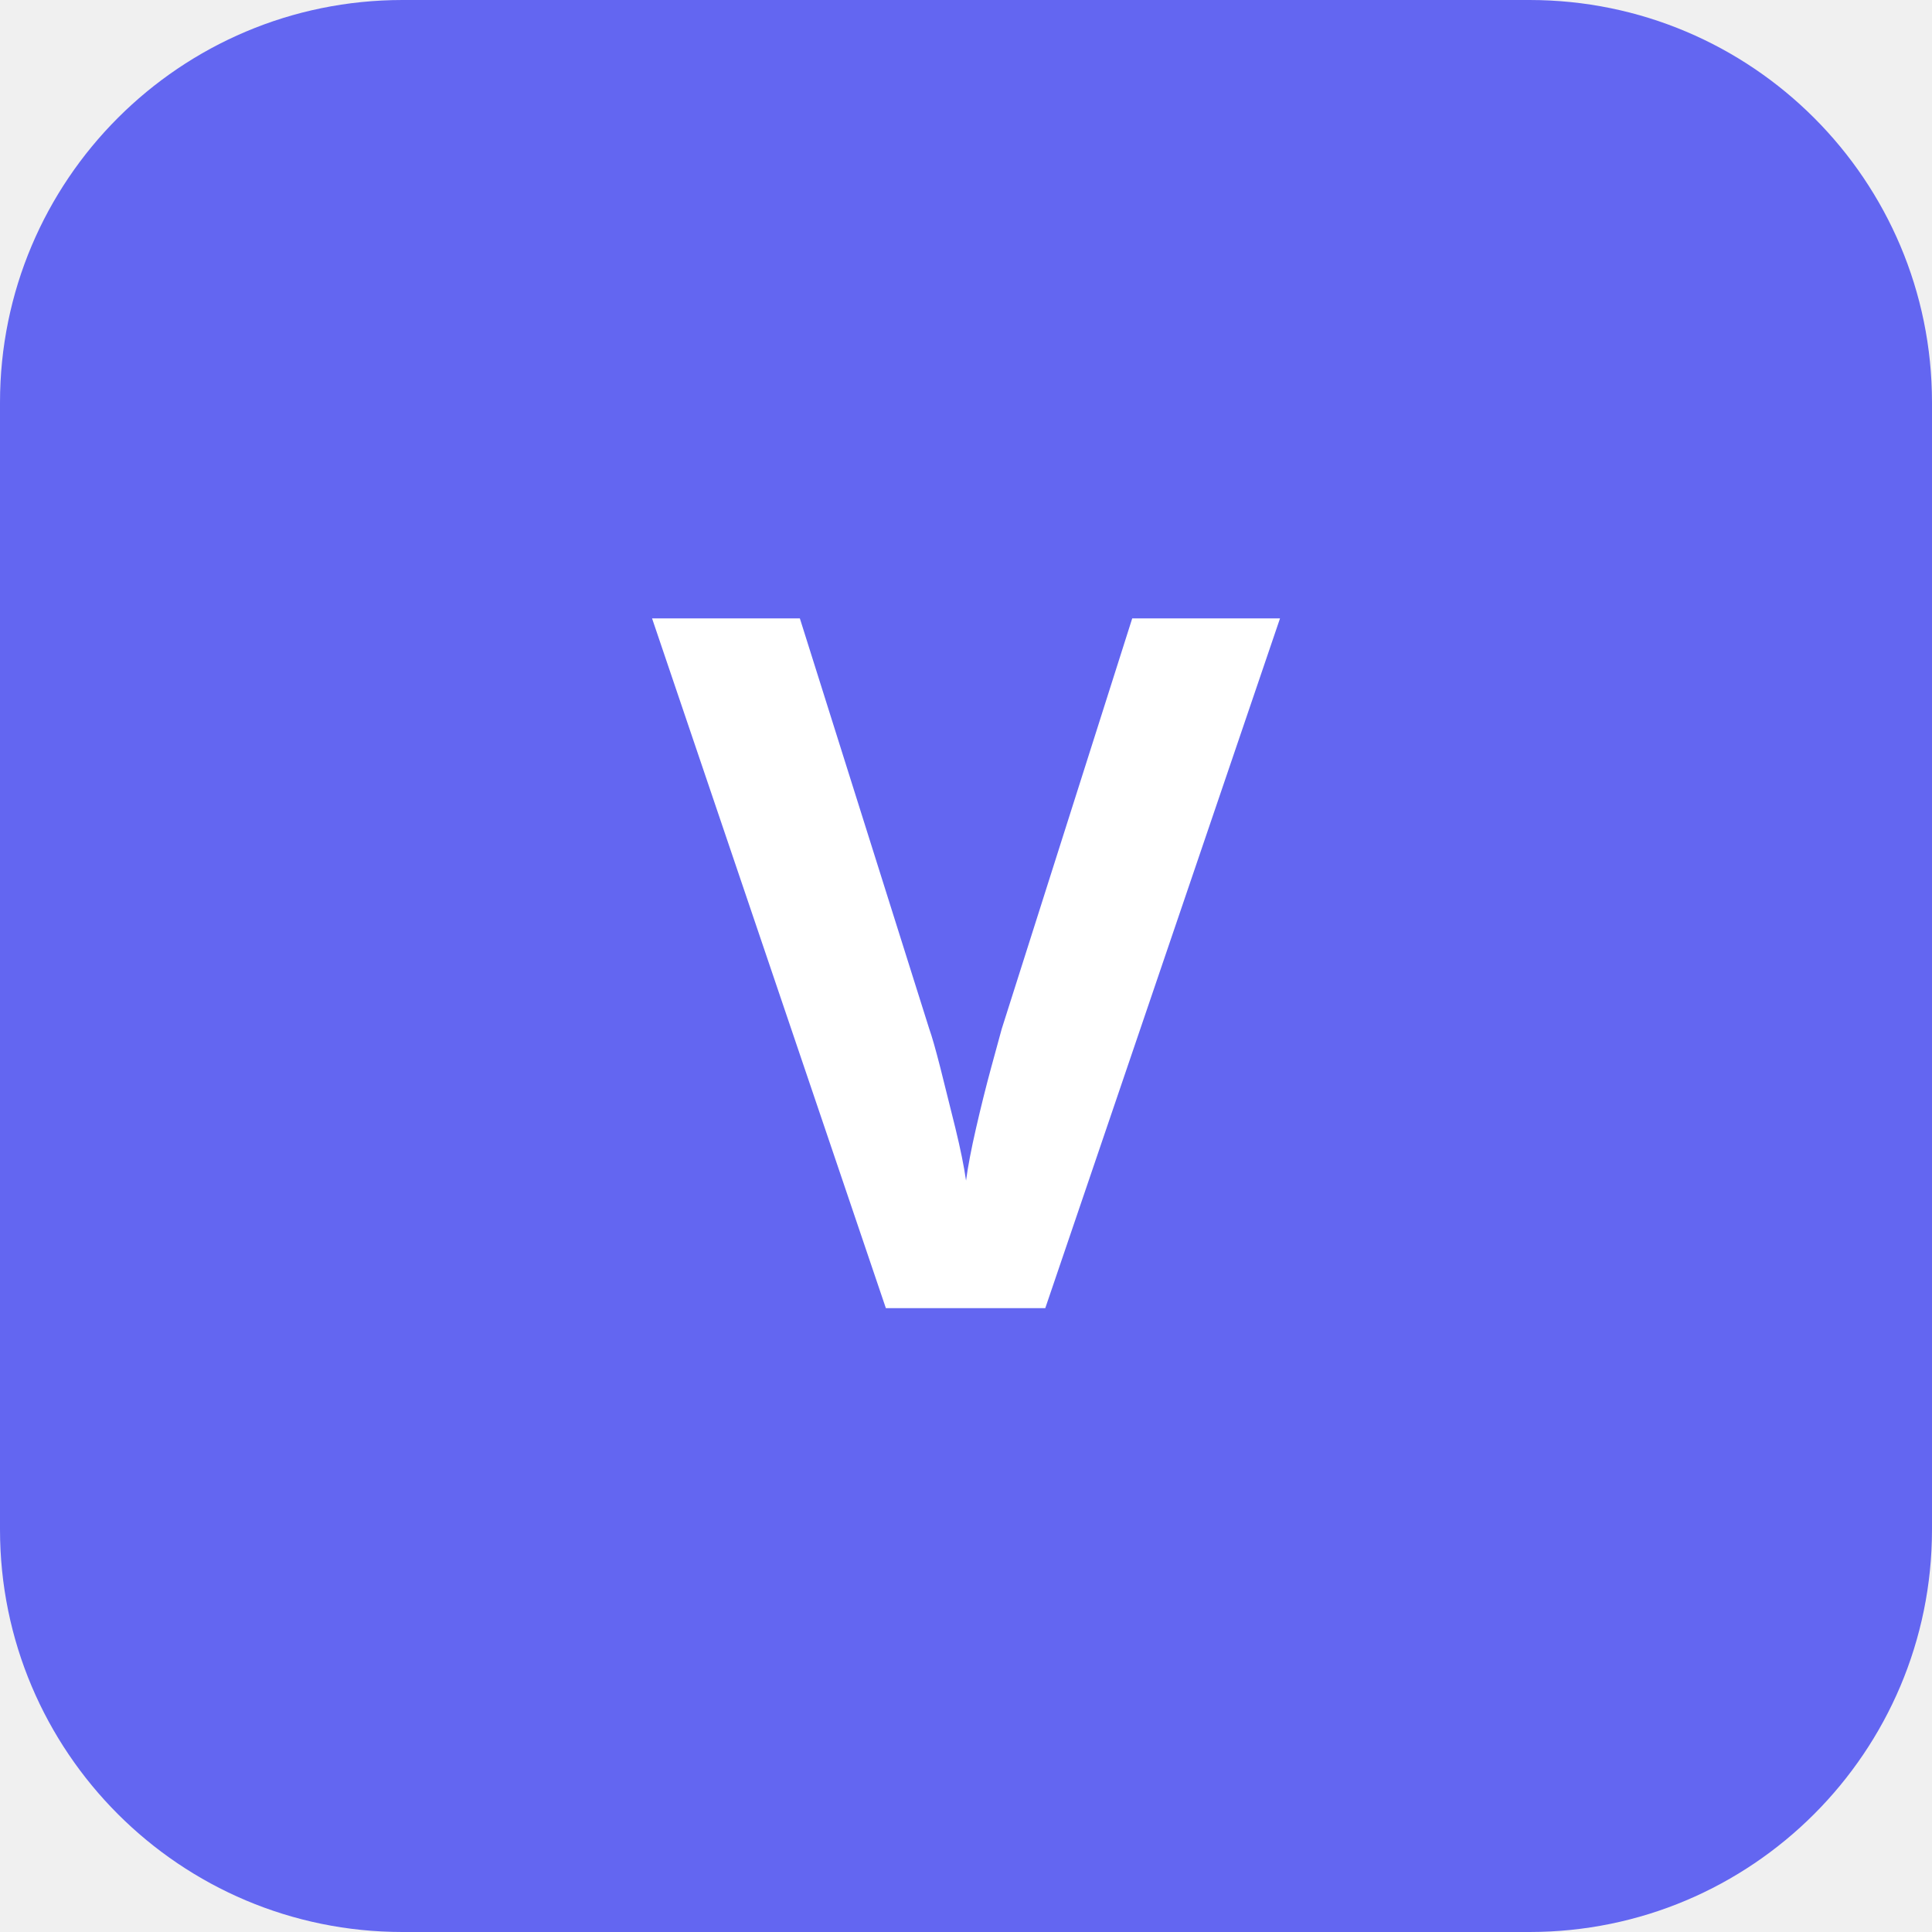
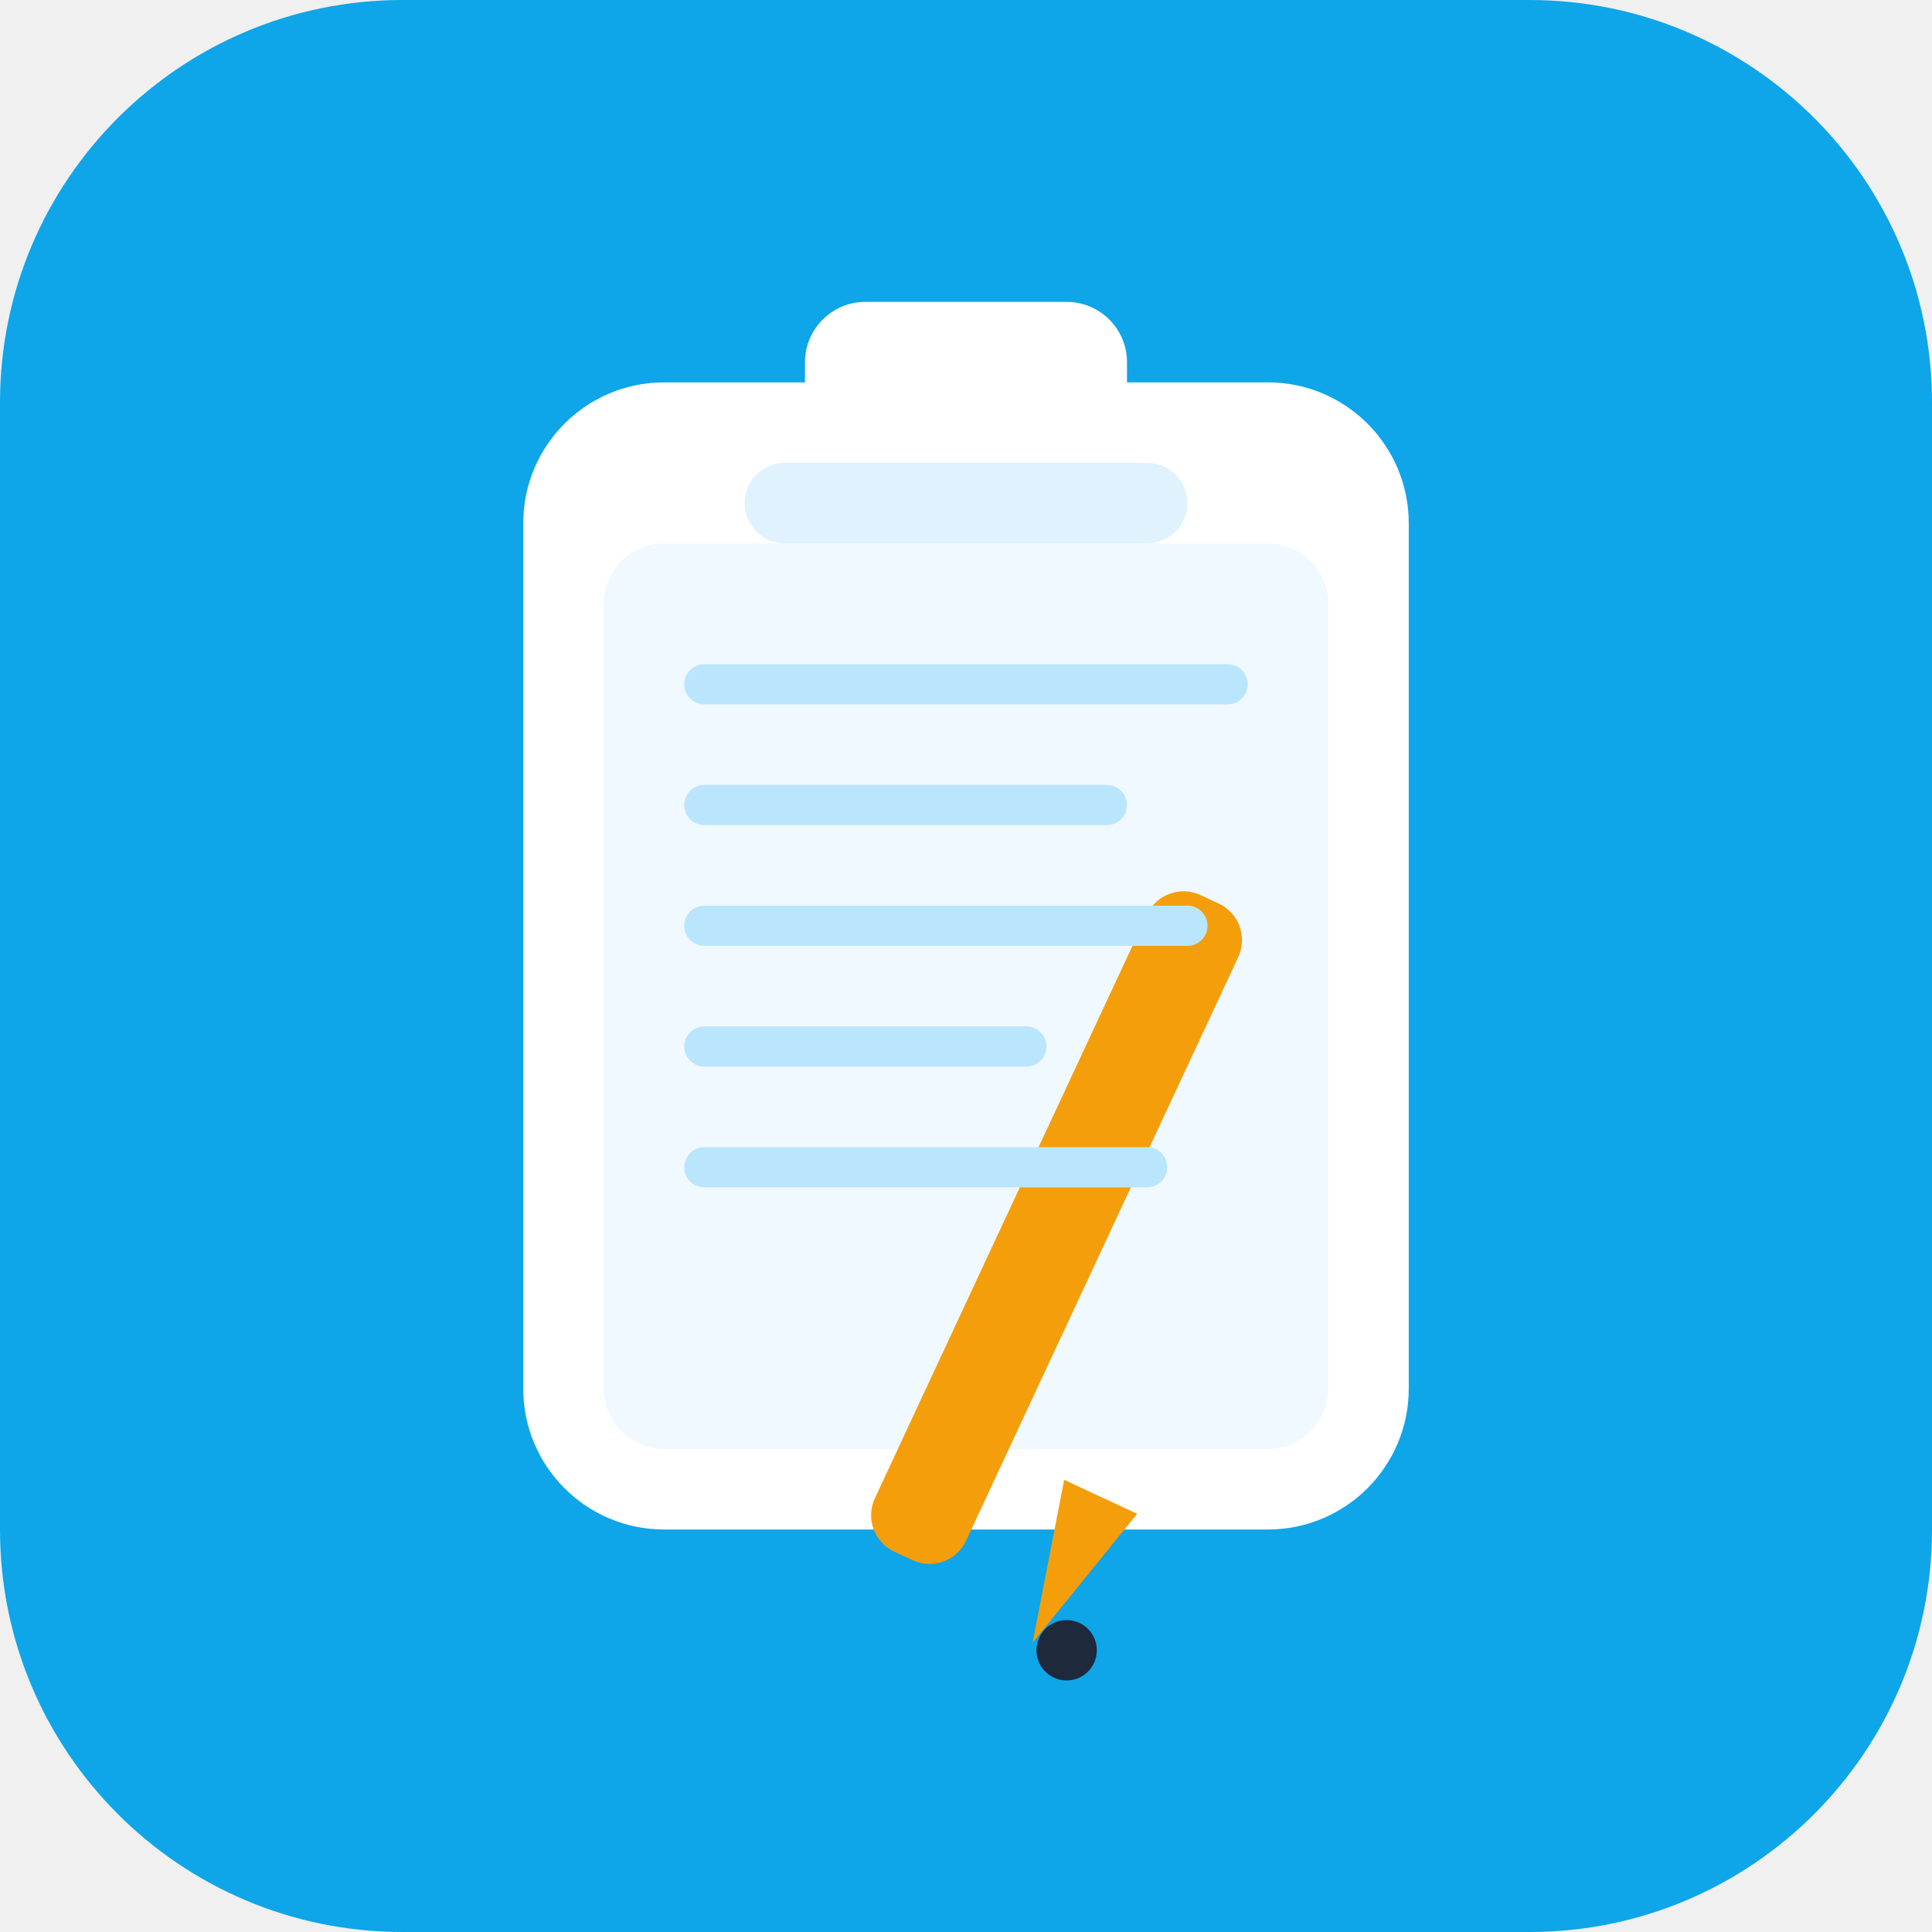
<svg xmlns="http://www.w3.org/2000/svg" width="192" height="192" viewBox="0 0 192 192">
-   <rect width="192" height="192" rx="40" fill="#6366f1" />
-   <text x="96" y="130" font-family="system-ui" font-size="96" font-weight="800" fill="white" text-anchor="middle">V</text>
+   <rect width="192" height="192" rx="40" fill="#0EA5E9" />
+   <rect x="52" y="38" width="88" height="114" rx="14" fill="white" />
+   <rect x="60" y="54" width="72" height="90" rx="6" fill="#F0F9FF" />
+   <rect x="80" y="30" width="32" height="20" rx="6" fill="white" />
+   <rect x="74" y="46" width="44" height="8" rx="4" fill="#E0F2FE" />
+   <rect x="100" y="86" width="10" height="72" rx="4" fill="#F59E0B" transform="rotate(25 105 122)" />
+   <polygon points="110,148 106,164 102,148" fill="#F59E0B" transform="rotate(25 106 156)" />
+   <circle cx="106" cy="164" r="3" fill="#1E293B" transform="rotate(25 106 164)" />
+   <rect x="68" y="66" width="56" height="4" rx="2" fill="#BAE6FD" />
+   <rect x="68" y="78" width="44" height="4" rx="2" fill="#BAE6FD" />
+   <rect x="68" y="90" width="52" height="4" rx="2" fill="#BAE6FD" />
+   <rect x="68" y="102" width="36" height="4" rx="2" fill="#BAE6FD" />
+   <rect x="68" y="114" width="48" height="4" rx="2" fill="#BAE6FD" />
</svg>
